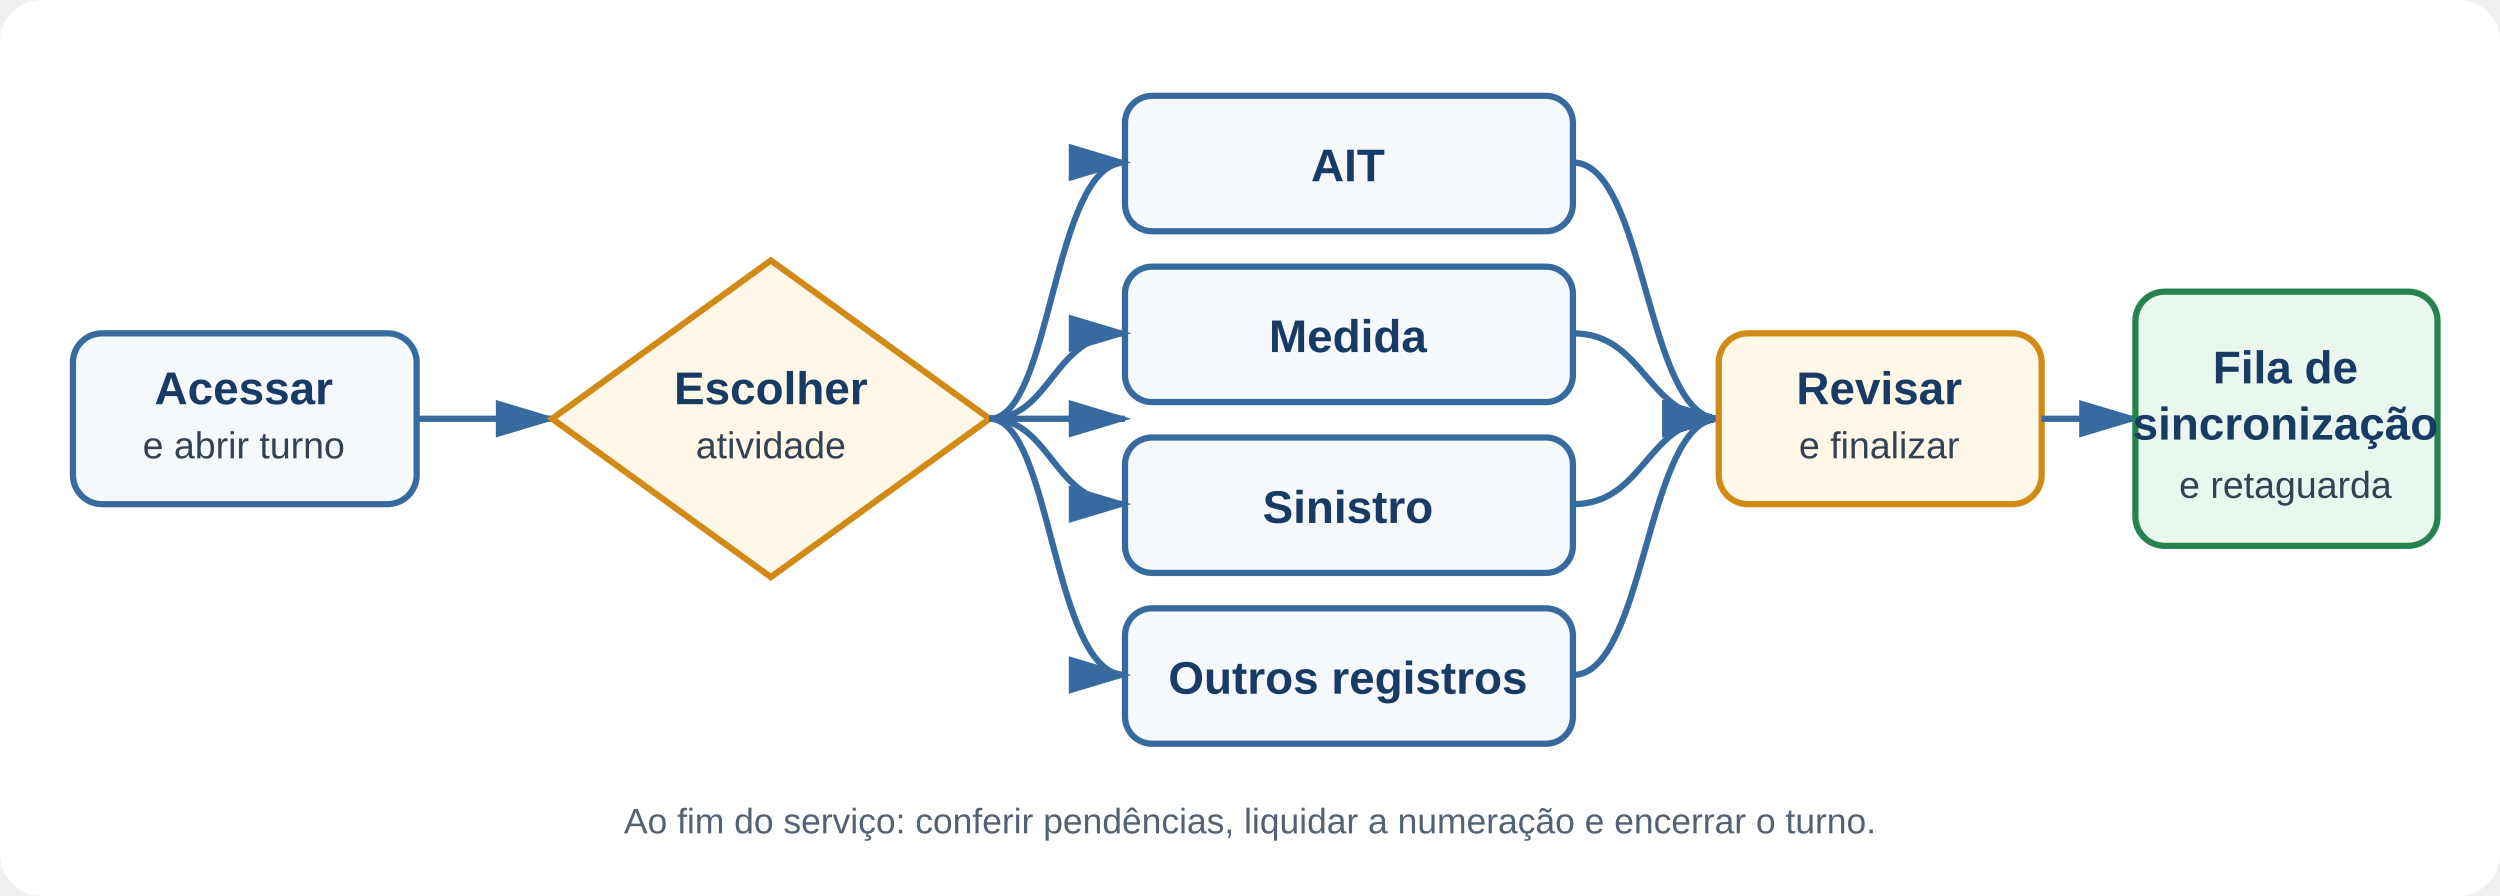
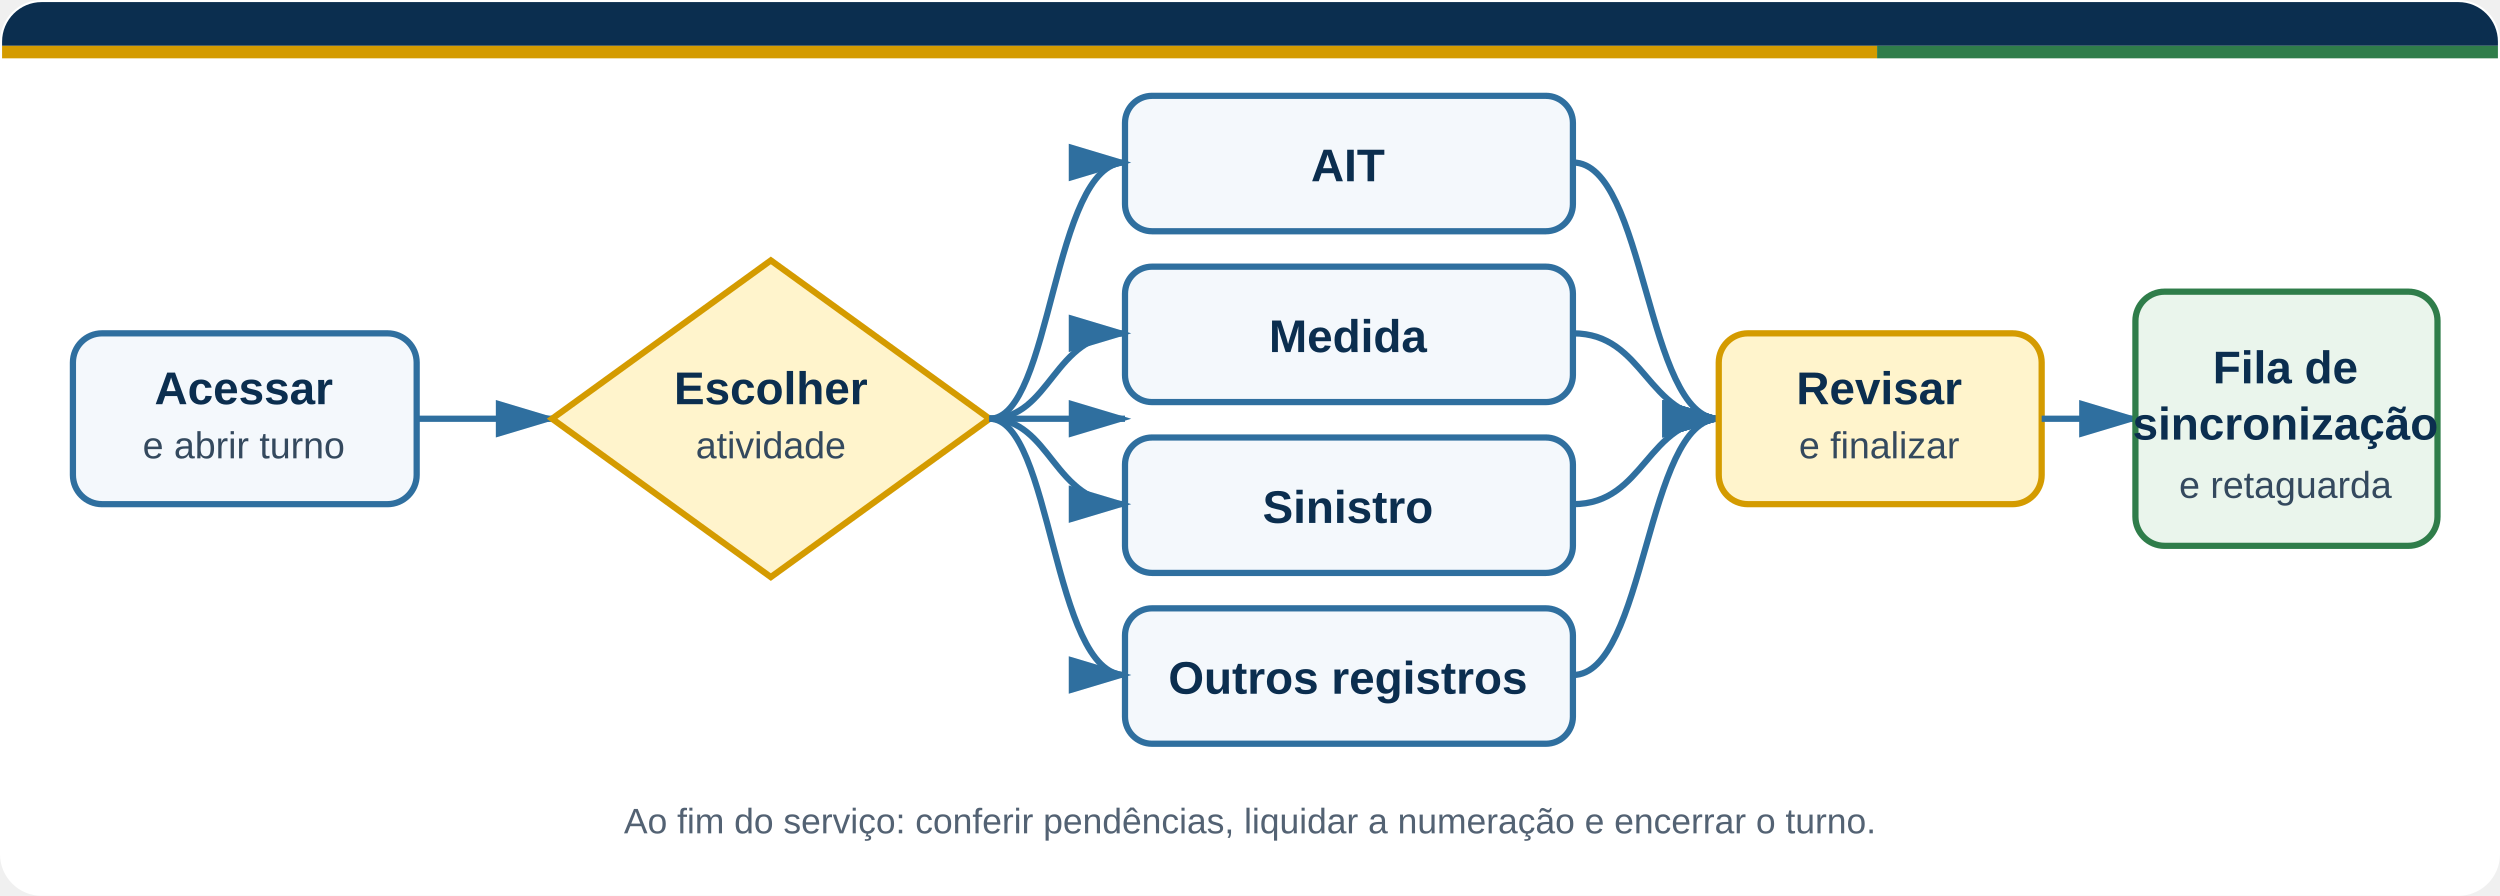
<svg xmlns="http://www.w3.org/2000/svg" viewBox="0 0 1200 430" role="img" aria-labelledby="title desc">
  <defs>
    <marker id="arrow" markerWidth="10" markerHeight="10" refX="9" refY="3" orient="auto">
-       <path d="M0,0 L10,3 L0,6 Z" fill="#376a9e" />
+       <path d="M0,0 L10,3 L0,6 Z" fill="#2f6f9f" />
    </marker>
-     <style>.box{fill:#f6f9fc;stroke:#376a9e;stroke-width:3}.choice{fill:#fff8e8;stroke:#d18a16;stroke-width:3}.done{fill:#eaf7ef;stroke:#27834d;stroke-width:3}.line{fill:none;stroke:#376a9e;stroke-width:3;marker-end:url(#arrow)}.label{font:600 22px Arial,sans-serif;fill:#173b64;text-anchor:middle}.small{font:18px Arial,sans-serif;fill:#334155;text-anchor:middle}.note{font:17px Arial,sans-serif;fill:#526174;text-anchor:middle}</style>
+     <style>.box{fill:#f4f8fc;stroke:#2f6f9f;stroke-width:3}.choice{fill:#fff4cc;stroke:#d49b00;stroke-width:3}.done{fill:#eaf5ec;stroke:#2f7d4a;stroke-width:3}.line{fill:none;stroke:#2f6f9f;stroke-width:3;marker-end:url(#arrow)}.label{font:600 22px Calibri,Arial,sans-serif;fill:#0b2e4f;text-anchor:middle}.small{font:18px Calibri,Arial,sans-serif;fill:#34495e;text-anchor:middle}.note{font:17px Calibri,Arial,sans-serif;fill:#536273;text-anchor:middle}</style>
  </defs>
  <rect width="1200" height="430" rx="20" fill="#fff" />
+   <path d="M20 1h1160a19 19 0 0 1 19 19v2H1v-2A19 19 0 0 1 20 1Z" fill="#0b2e4f" />
+   <path d="M1 22h900v6H1Z" fill="#d49b00" />
+   <path d="M901 22h298v6H901Z" fill="#2f7d4a" />
  <rect class="box" x="35" y="160" width="165" height="82" rx="14" />
  <text class="label" x="117" y="194">Acessar</text>
  <text class="small" x="117" y="220">e abrir turno</text>
  <path class="line" d="M200 201 H265" />
  <polygon class="choice" points="370,125 475,201 370,277 265,201" />
  <text class="label" x="370" y="194">Escolher</text>
  <text class="small" x="370" y="220">atividade</text>
  <path class="line" d="M475 201 H540" />
  <rect class="box" x="540" y="46" width="215" height="65" rx="13" />
  <text class="label" x="647" y="87">AIT</text>
  <rect class="box" x="540" y="128" width="215" height="65" rx="13" />
  <text class="label" x="647" y="169">Medida</text>
  <rect class="box" x="540" y="210" width="215" height="65" rx="13" />
  <text class="label" x="647" y="251">Sinistro</text>
  <rect class="box" x="540" y="292" width="215" height="65" rx="13" />
  <text class="label" x="647" y="333">Outros registros</text>
  <path class="line" d="M475 201 C505 201 505 78 540 78" />
  <path class="line" d="M475 201 C505 201 505 160 540 160" />
  <path class="line" d="M475 201 C505 201 505 242 540 242" />
  <path class="line" d="M475 201 C505 201 505 324 540 324" />
  <path class="line" d="M755 78 C790 78 790 201 825 201" />
  <path class="line" d="M755 160 C790 160 790 201 825 201" />
  <path class="line" d="M755 242 C790 242 790 201 825 201" />
  <path class="line" d="M755 324 C790 324 790 201 825 201" />
  <rect class="choice" x="825" y="160" width="155" height="82" rx="14" />
  <text class="label" x="902" y="194">Revisar</text>
  <text class="small" x="902" y="220">e finalizar</text>
  <path class="line" d="M980 201 H1025" />
  <rect class="done" x="1025" y="140" width="145" height="122" rx="14" />
  <text class="label" x="1097" y="184">Fila de</text>
  <text class="label" x="1097" y="211">sincronização</text>
  <text class="small" x="1097" y="239">e retaguarda</text>
  <text class="note" x="600" y="400">Ao fim do serviço: conferir pendências, liquidar a numeração e encerrar o turno.</text>
</svg>
